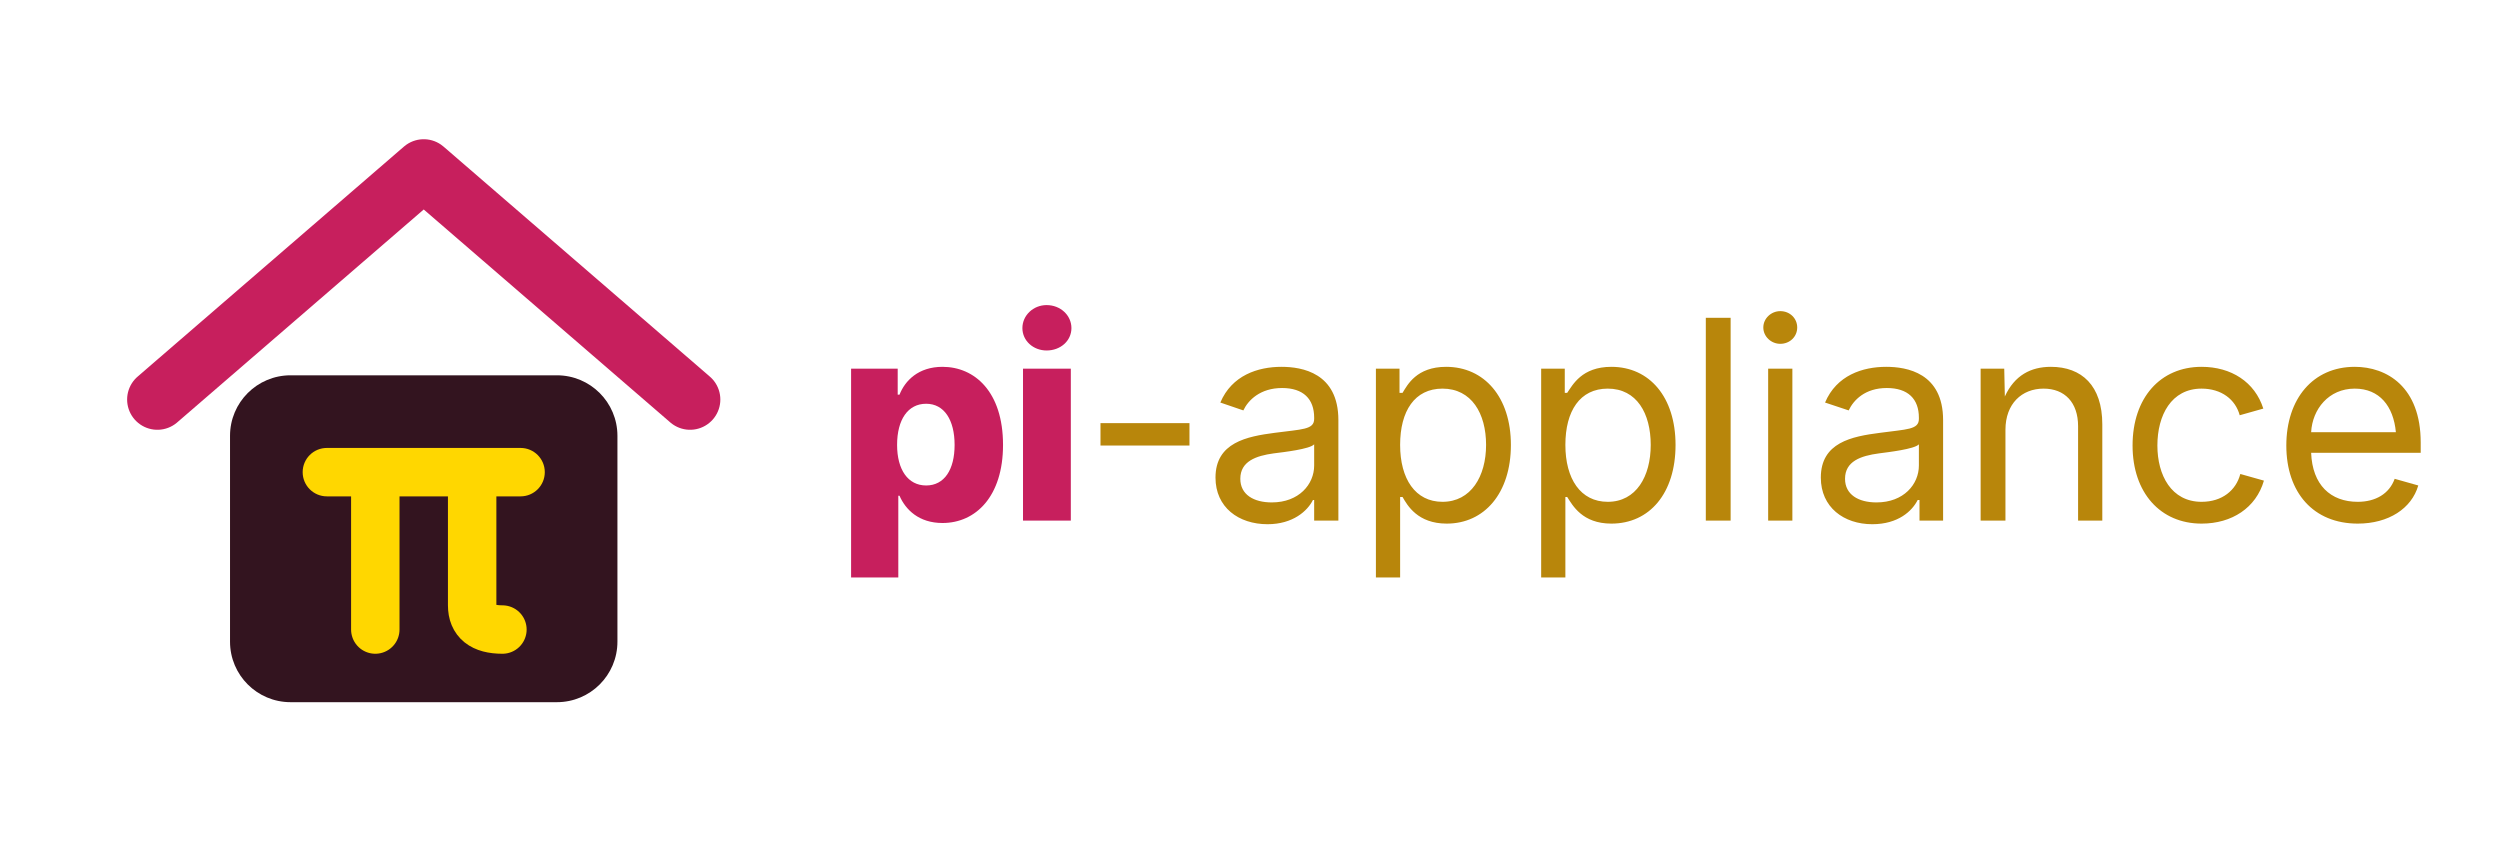
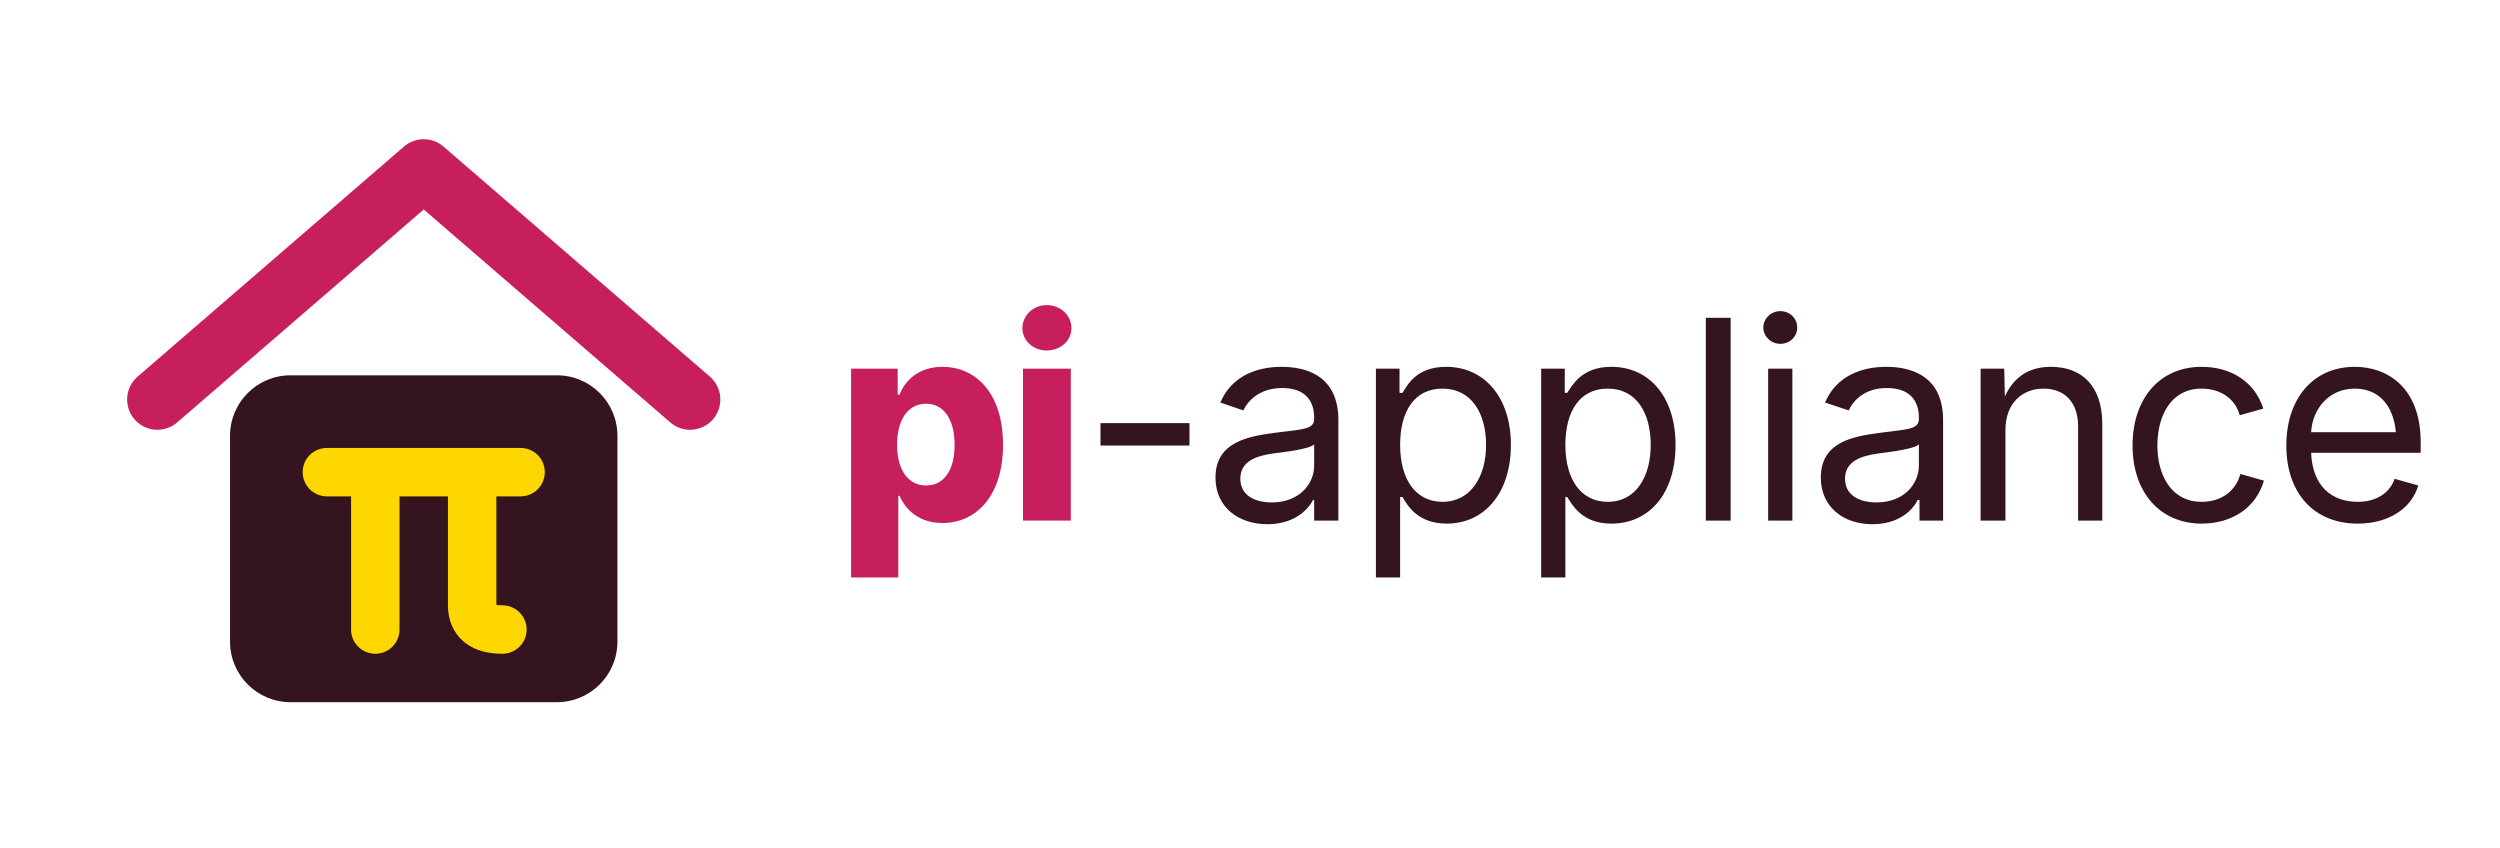
<svg xmlns="http://www.w3.org/2000/svg" viewBox="0 0 413 140" role="img" aria-label="pi-appliance">
  <g transform="translate(10 10)">
    <path d="M16 56 L60 18 L104 56" stroke="#C71F5D" stroke-width="10" stroke-linecap="round" stroke-linejoin="round" fill="none" />
    <rect x="28" y="52" width="64" height="54" rx="10" fill="#33141F" />
    <rect x="40" y="64" width="40" height="8" rx="4" fill="#FFD700" />
    <path d="M52 72 V94" stroke="#FFD700" stroke-width="8" stroke-linecap="round" fill="none" />
    <path d="M68 72 V90 Q68 94 73 94" stroke="#FFD700" stroke-width="8" stroke-linecap="round" fill="none" />
  </g>
  <path fill="#C71F5D" d="M140.6 95.4H148.4V81.9H148.6C149.6 84.2 151.8 86.4 155.7 86.4C161.2 86.4 165.7 82 165.7 73.5C165.7 64.7 161 60.6 155.7 60.6C151.7 60.6 149.5 62.9 148.6 65.2H148.3V60.9H140.6ZM153 80.2C150 80.2 148.2 77.6 148.2 73.5C148.2 69.3 150 66.7 153 66.7C156 66.7 157.7 69.4 157.7 73.5C157.7 77.6 156 80.2 153 80.2Z M169 86H176.9V60.9H169ZM172.9 57.9C175.2 57.9 177 56.3 177 54.2C177 52.1 175.2 50.4 172.9 50.4C170.7 50.4 168.9 52.1 168.9 54.2C168.9 56.3 170.7 57.9 172.9 57.9Z" />
-   <path fill="#B8860B" d="M196.5 69.9H181.8V73.6H196.5Z M209.4 86.6C213.6 86.6 216 84.4 216.9 82.6H217.1V86H221.1V69.4C221.1 61.6 215.1 60.6 211.7 60.6C207.8 60.6 203.5 62 201.6 66.5L205.4 67.8C206.2 66.1 208.2 64.1 211.8 64.1C215.3 64.1 217.1 65.9 217.1 69V69.2C217.1 71 215.1 70.9 210.6 71.5C206 72.1 200.8 73.1 200.8 78.9C200.8 83.8 204.6 86.6 209.4 86.6ZM210.1 83C207.1 83 204.9 81.7 204.9 79.1C204.9 76.2 207.5 75.3 210.4 74.9C212 74.7 216.4 74.2 217.1 73.4V76.9C217.1 80 214.6 83 210.1 83Z M227.3 95.4H231.3V82.1H231.7C232.5 83.5 234.2 86.5 239 86.5C245.2 86.5 249.6 81.5 249.6 73.5C249.6 65.6 245.2 60.6 238.9 60.6C234 60.6 232.5 63.6 231.7 64.9H231.2V60.9H227.3ZM238.3 82.9C233.8 82.9 231.3 79.1 231.3 73.5C231.3 67.9 233.7 64.2 238.3 64.2C243.1 64.2 245.5 68.3 245.5 73.5C245.5 78.7 243 82.9 238.3 82.9Z M254.6 95.4H258.6V82.1H258.9C259.8 83.5 261.4 86.5 266.2 86.5C272.5 86.5 276.8 81.5 276.8 73.5C276.8 65.6 272.5 60.6 266.2 60.6C261.3 60.6 259.8 63.6 258.9 64.9H258.5V60.9H254.6ZM265.6 82.9C261.1 82.9 258.6 79.1 258.6 73.5C258.6 67.9 261 64.2 265.6 64.2C270.4 64.2 272.7 68.3 272.7 73.5C272.7 78.7 270.3 82.9 265.6 82.9Z M285.9 52.5H281.8V86H285.9Z M292.1 86H296.1V60.9H292.1ZM294.1 56.8C295.7 56.8 296.9 55.6 296.9 54.1C296.9 52.6 295.7 51.4 294.1 51.4C292.6 51.4 291.3 52.6 291.3 54.1C291.3 55.6 292.6 56.8 294.1 56.8Z M309.3 86.6C313.6 86.6 315.9 84.4 316.8 82.6H317.1V86H321V69.4C321 61.6 315 60.6 311.6 60.6C307.7 60.6 303.4 62 301.5 66.5L305.4 67.8C306.2 66.1 308.1 64.1 311.7 64.1C315.2 64.1 317 65.9 317 69V69.2C317 71 315 70.9 310.6 71.5C305.9 72.1 300.8 73.1 300.8 78.9C300.8 83.8 304.6 86.6 309.3 86.6ZM310 83C307 83 304.8 81.7 304.8 79.1C304.8 76.2 307.4 75.3 310.4 74.9C311.9 74.7 316.3 74.2 317 73.4V76.9C317 80 314.5 83 310 83Z M331.3 71C331.3 66.7 334 64.2 337.6 64.2C341.1 64.2 343.3 66.5 343.3 70.4V86H347.3V70.1C347.3 63.7 343.9 60.6 338.8 60.6C335.5 60.6 332.8 62 331.2 65.5L331.1 60.9H327.2V86H331.3Z M363.7 86.5C368.7 86.5 372.7 83.9 374 79.4L370.1 78.3C369.4 81 367.1 82.9 363.7 82.9C358.7 82.9 356.4 78.5 356.4 73.6C356.4 68.6 358.7 64.2 363.7 64.2C367 64.2 369.3 66 370 68.6L373.9 67.5C372.5 63.1 368.6 60.6 363.7 60.6C356.9 60.6 352.3 65.7 352.3 73.6C352.3 81.4 356.9 86.5 363.7 86.5Z M389.5 86.5C394.6 86.5 398.4 84 399.5 80.2L395.6 79.1C394.7 81.6 392.4 82.9 389.5 82.9C385 82.9 382 80.1 381.8 74.8H399.9V73.1C399.9 63.9 394.3 60.6 389 60.6C382.1 60.6 377.7 65.9 377.7 73.6C377.7 81.4 382.2 86.5 389.5 86.5ZM381.8 71.4C382 67.6 384.7 64.2 389 64.2C393.1 64.2 395.4 67.1 395.8 71.4Z" />
+   <path fill="#33141F" d="M196.5 69.9H181.8V73.6H196.5Z M209.4 86.6C213.6 86.6 216 84.4 216.9 82.6H217.1V86H221.1V69.4C221.1 61.6 215.1 60.6 211.7 60.6C207.8 60.6 203.5 62 201.6 66.5L205.4 67.8C206.2 66.1 208.2 64.1 211.8 64.1C215.3 64.1 217.1 65.9 217.1 69V69.2C217.1 71 215.1 70.9 210.6 71.5C206 72.1 200.8 73.1 200.8 78.9C200.8 83.8 204.6 86.6 209.4 86.6ZM210.1 83C207.1 83 204.9 81.7 204.9 79.1C204.9 76.2 207.5 75.3 210.4 74.9C212 74.7 216.4 74.2 217.1 73.4V76.9C217.1 80 214.6 83 210.1 83Z M227.3 95.4H231.3V82.1H231.7C232.5 83.5 234.2 86.5 239 86.5C245.2 86.5 249.6 81.5 249.6 73.5C249.6 65.6 245.2 60.6 238.9 60.6C234 60.6 232.5 63.6 231.7 64.9H231.2V60.9H227.3ZM238.3 82.9C233.8 82.9 231.3 79.1 231.3 73.5C231.3 67.9 233.7 64.2 238.3 64.2C243.1 64.2 245.5 68.3 245.5 73.5C245.5 78.7 243 82.9 238.3 82.9Z M254.6 95.4H258.6V82.1H258.9C259.8 83.5 261.4 86.5 266.2 86.5C272.5 86.5 276.8 81.5 276.8 73.5C276.8 65.6 272.5 60.6 266.2 60.6C261.3 60.6 259.8 63.6 258.9 64.9H258.5V60.9H254.6ZM265.6 82.9C261.1 82.9 258.6 79.1 258.6 73.5C258.6 67.9 261 64.2 265.6 64.2C270.4 64.2 272.7 68.3 272.7 73.5C272.7 78.7 270.3 82.9 265.6 82.9Z M285.9 52.5H281.8V86H285.9Z M292.1 86H296.1V60.9H292.1ZM294.1 56.8C295.7 56.8 296.9 55.6 296.9 54.1C296.9 52.6 295.7 51.4 294.1 51.4C292.6 51.4 291.3 52.6 291.3 54.1C291.3 55.6 292.6 56.8 294.1 56.8Z M309.3 86.6C313.6 86.6 315.9 84.4 316.8 82.6H317.1V86H321V69.4C321 61.6 315 60.6 311.6 60.6C307.7 60.6 303.4 62 301.5 66.5L305.4 67.8C306.2 66.1 308.1 64.1 311.7 64.1C315.2 64.1 317 65.9 317 69V69.2C317 71 315 70.9 310.6 71.5C305.9 72.1 300.8 73.1 300.8 78.9C300.8 83.8 304.6 86.6 309.3 86.6ZM310 83C307 83 304.8 81.7 304.8 79.1C304.8 76.2 307.4 75.3 310.4 74.9C311.9 74.7 316.3 74.2 317 73.4V76.9C317 80 314.5 83 310 83Z M331.3 71C331.3 66.7 334 64.2 337.6 64.2C341.1 64.2 343.3 66.5 343.3 70.4V86H347.3V70.1C347.3 63.7 343.9 60.6 338.8 60.6C335.5 60.6 332.8 62 331.2 65.5L331.1 60.9H327.2V86H331.3Z M363.7 86.5C368.7 86.5 372.7 83.9 374 79.4L370.1 78.3C369.4 81 367.1 82.9 363.7 82.9C358.7 82.9 356.4 78.5 356.4 73.6C356.4 68.6 358.7 64.2 363.7 64.2C367 64.2 369.3 66 370 68.6L373.9 67.5C372.5 63.1 368.6 60.6 363.7 60.6C356.9 60.6 352.3 65.7 352.3 73.6C352.3 81.4 356.9 86.5 363.7 86.5Z M389.5 86.5C394.6 86.5 398.4 84 399.5 80.2L395.6 79.1C394.7 81.6 392.4 82.9 389.5 82.9C385 82.9 382 80.1 381.8 74.8H399.9V73.1C399.9 63.9 394.3 60.6 389 60.6C382.1 60.6 377.7 65.9 377.7 73.6C377.7 81.4 382.2 86.5 389.5 86.5ZM381.8 71.4C382 67.6 384.7 64.2 389 64.2C393.1 64.2 395.4 67.1 395.8 71.4Z" />
</svg>
